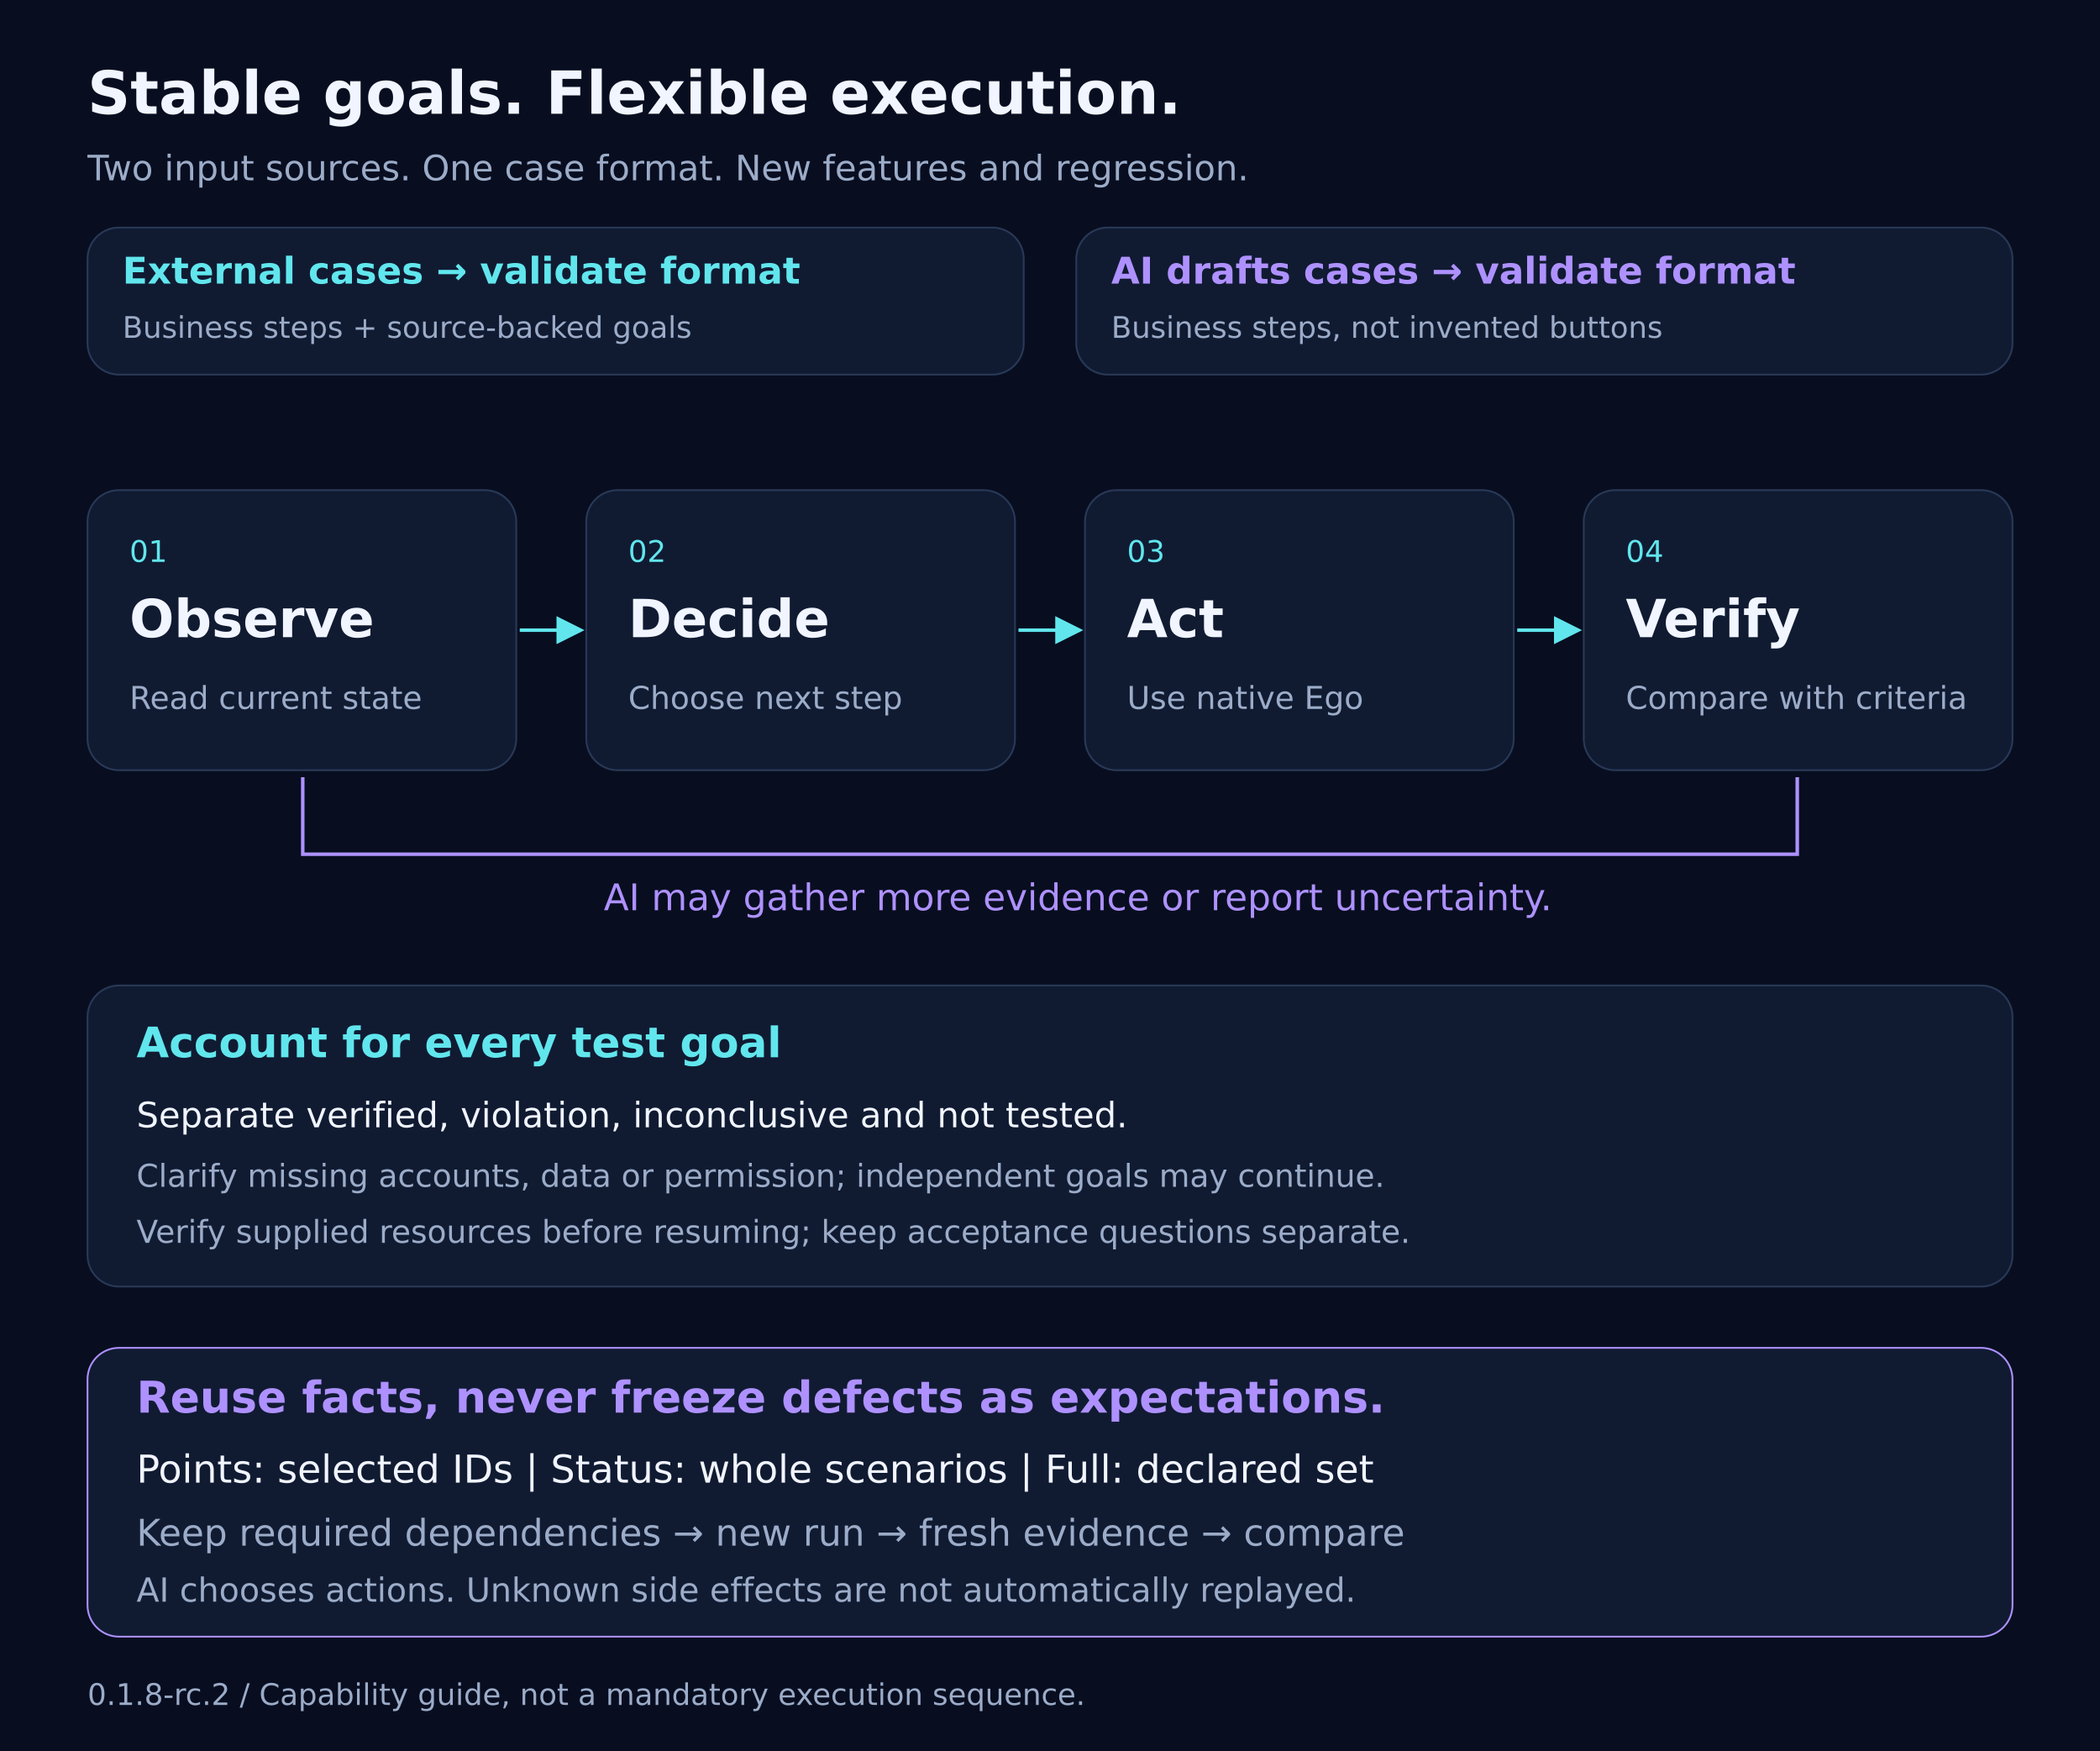
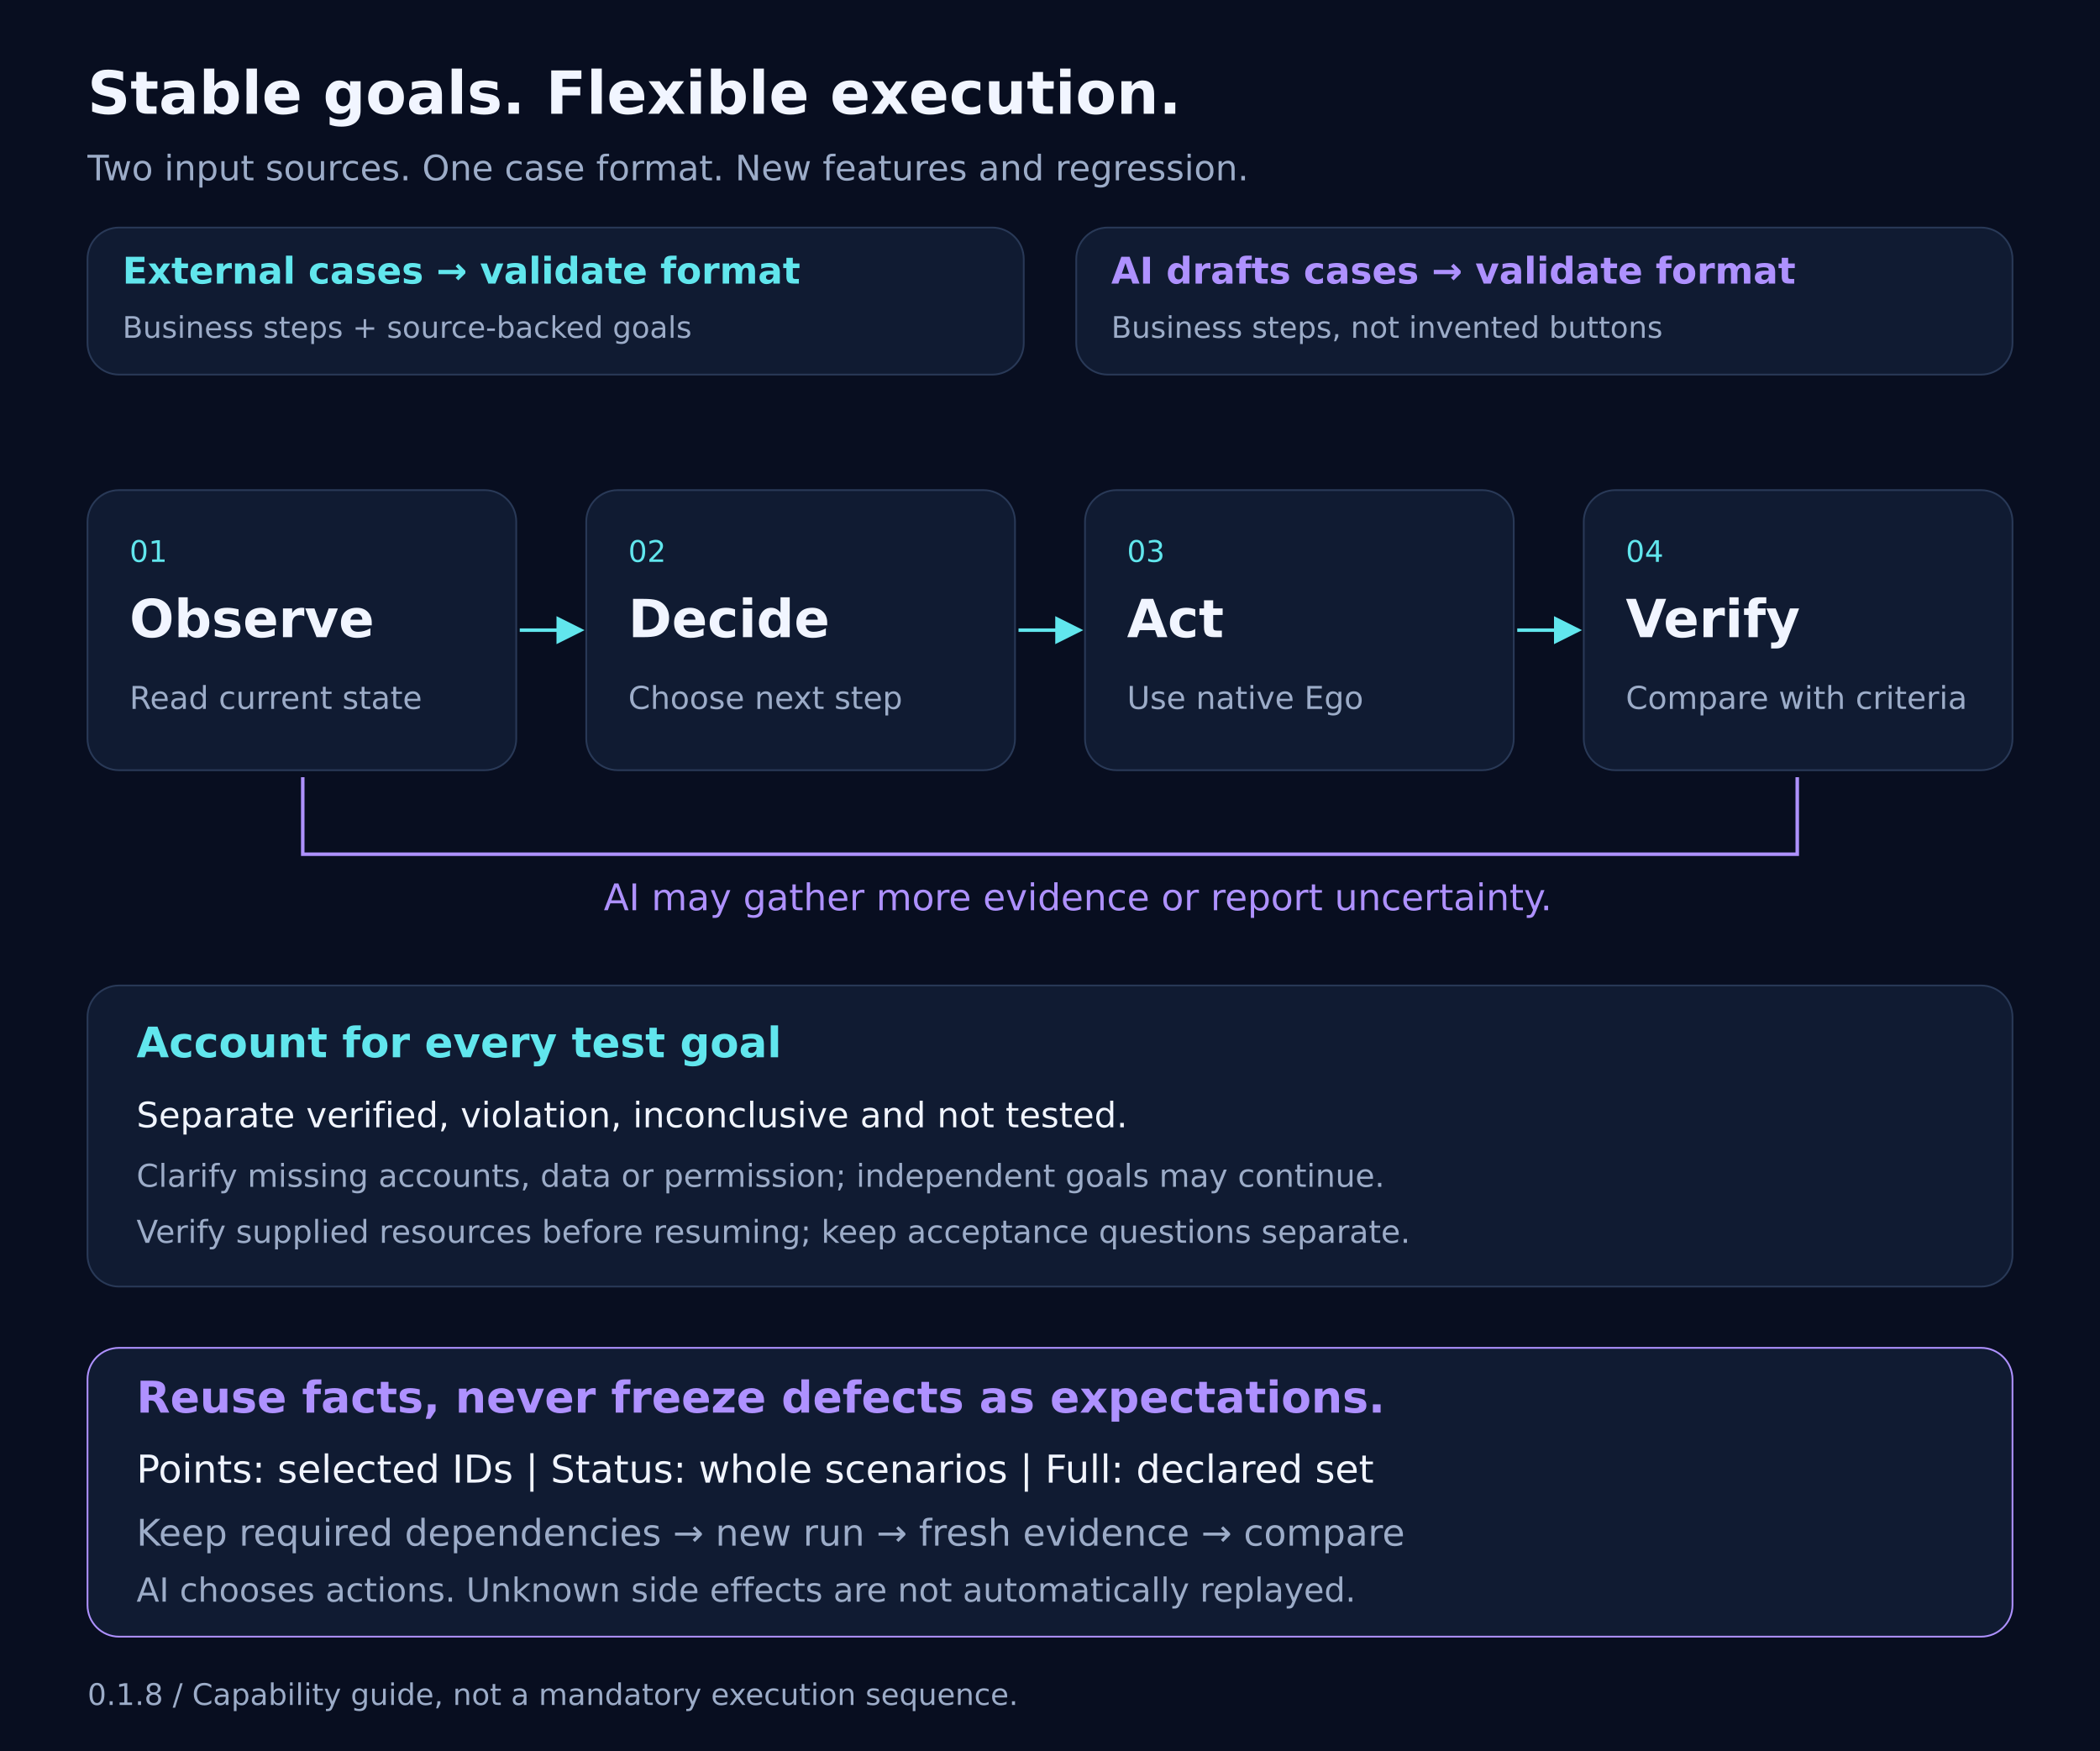
<svg xmlns="http://www.w3.org/2000/svg" width="1200" height="1000" viewBox="0 0 1200 1000" role="img" aria-label="Adaptive test workflow">
  <defs>
    <linearGradient id="g">
      <stop stop-color="#61e6ed" />
      <stop offset="1" stop-color="#ae91ff" />
    </linearGradient>
    <marker id="arrow" markerWidth="8" markerHeight="8" refX="7" refY="4" orient="auto">
      <path d="M0,0 L8,4 L0,8" fill="#61e6ed" />
    </marker>
  </defs>
  <g font-family="DejaVu Sans, Noto Sans CJK SC, sans-serif">
    <rect x="0" y="0" width="1200" height="1000" rx="0" fill="#080e20" stroke="#080e20" />
    <path d="M0,2 H1200" stroke="url(#g)" stroke-width="4" />
    <text x="50" y="65" font-size="34" fill="#f1f5ff" font-weight="700">Stable goals. Flexible execution.</text>
    <text x="50" y="103" font-size="20" fill="#9cacc8" font-weight="400">Two input sources. One case format. New features and regression.</text>
    <rect x="50" y="130" width="535" height="84" rx="18" fill="#101b32" stroke="#293957" />
    <text x="70" y="162" font-size="21" fill="#61e6ed" font-weight="700">External cases → validate format</text>
    <text x="70" y="193" font-size="17" fill="#9cacc8" font-weight="400">Business steps + source-backed goals</text>
    <rect x="615" y="130" width="535" height="84" rx="18" fill="#101b32" stroke="#293957" />
    <text x="635" y="162" font-size="21" fill="#ae91ff" font-weight="700">AI drafts cases → validate format</text>
    <text x="635" y="193" font-size="17" fill="#9cacc8" font-weight="400">Business steps, not invented buttons</text>
    <g transform="translate(0 120)">
      <rect x="50" y="160" width="245" height="160" rx="18" fill="#101b32" stroke="#293957" />
      <text x="74" y="201" font-size="17" fill="#61e6ed" font-weight="400">01</text>
      <text x="74" y="244" font-size="30" fill="#f1f5ff" font-weight="700">Observe</text>
      <text x="74" y="285" font-size="18" fill="#9cacc8" font-weight="400">Read current state</text>
      <path d="M297,240 L332,240" stroke="#61e6ed" stroke-width="2" fill="none" marker-end="url(#arrow)" />
      <rect x="335" y="160" width="245" height="160" rx="18" fill="#101b32" stroke="#293957" />
      <text x="359" y="201" font-size="17" fill="#61e6ed" font-weight="400">02</text>
      <text x="359" y="244" font-size="30" fill="#f1f5ff" font-weight="700">Decide</text>
      <text x="359" y="285" font-size="18" fill="#9cacc8" font-weight="400">Choose next step</text>
      <path d="M582,240 L617,240" stroke="#61e6ed" stroke-width="2" fill="none" marker-end="url(#arrow)" />
      <rect x="620" y="160" width="245" height="160" rx="18" fill="#101b32" stroke="#293957" />
      <text x="644" y="201" font-size="17" fill="#61e6ed" font-weight="400">03</text>
      <text x="644" y="244" font-size="30" fill="#f1f5ff" font-weight="700">Act</text>
      <text x="644" y="285" font-size="18" fill="#9cacc8" font-weight="400">Use native Ego</text>
      <path d="M867,240 L902,240" stroke="#61e6ed" stroke-width="2" fill="none" marker-end="url(#arrow)" />
      <rect x="905" y="160" width="245" height="160" rx="18" fill="#101b32" stroke="#293957" />
      <text x="929" y="201" font-size="17" fill="#61e6ed" font-weight="400">04</text>
      <text x="929" y="244" font-size="30" fill="#f1f5ff" font-weight="700">Verify</text>
      <text x="929" y="285" font-size="18" fill="#9cacc8" font-weight="400">Compare with criteria</text>
      <path d="M1027,324 V368 H173 V324" fill="none" stroke="#ae91ff" stroke-width="2" />
      <text x="345" y="400" font-size="21" fill="#ae91ff" font-weight="400">AI may gather more evidence or report uncertainty.</text>
      <rect x="50" y="443" width="1100" height="172" rx="18" fill="#101b32" stroke="#293957" />
      <text x="78" y="484" font-size="24" fill="#61e6ed" font-weight="700">Account for every test goal</text>
      <text x="78" y="524" font-size="20" fill="#f1f5ff" font-weight="400">Separate verified, violation, inconclusive and not tested.</text>
      <text x="78" y="558" font-size="18" fill="#9cacc8" font-weight="400">Clarify missing accounts, data or permission; independent goals may continue.</text>
      <text x="78" y="590" font-size="18" fill="#9cacc8" font-weight="400">Verify supplied resources before resuming; keep acceptance questions separate.</text>
    </g>
    <rect x="50" y="770" width="1100" height="165" rx="18" fill="#101b32" stroke="#ae91ff" />
    <text x="78" y="807" font-size="25" fill="#ae91ff" font-weight="700">Reuse facts, never freeze defects as expectations.</text>
    <text x="78" y="847" font-size="22" fill="#f1f5ff" font-weight="400">Points: selected IDs  |  Status: whole scenarios  |  Full: declared set</text>
    <text x="78" y="883" font-size="21" fill="#9cacc8" font-weight="400">Keep required dependencies → new run → fresh evidence → compare</text>
    <text x="78" y="915" font-size="19" fill="#9cacc8" font-weight="400">AI chooses actions. Unknown side effects are not automatically replayed.</text>
-     <text x="50" y="974" font-size="17" fill="#9cacc8" font-weight="400">0.1.8-rc.2 / Capability guide, not a mandatory execution sequence.</text>
+     <text x="50" y="974" font-size="17" fill="#9cacc8" font-weight="400">0.1.8 / Capability guide, not a mandatory execution sequence.</text>
  </g>
</svg>
